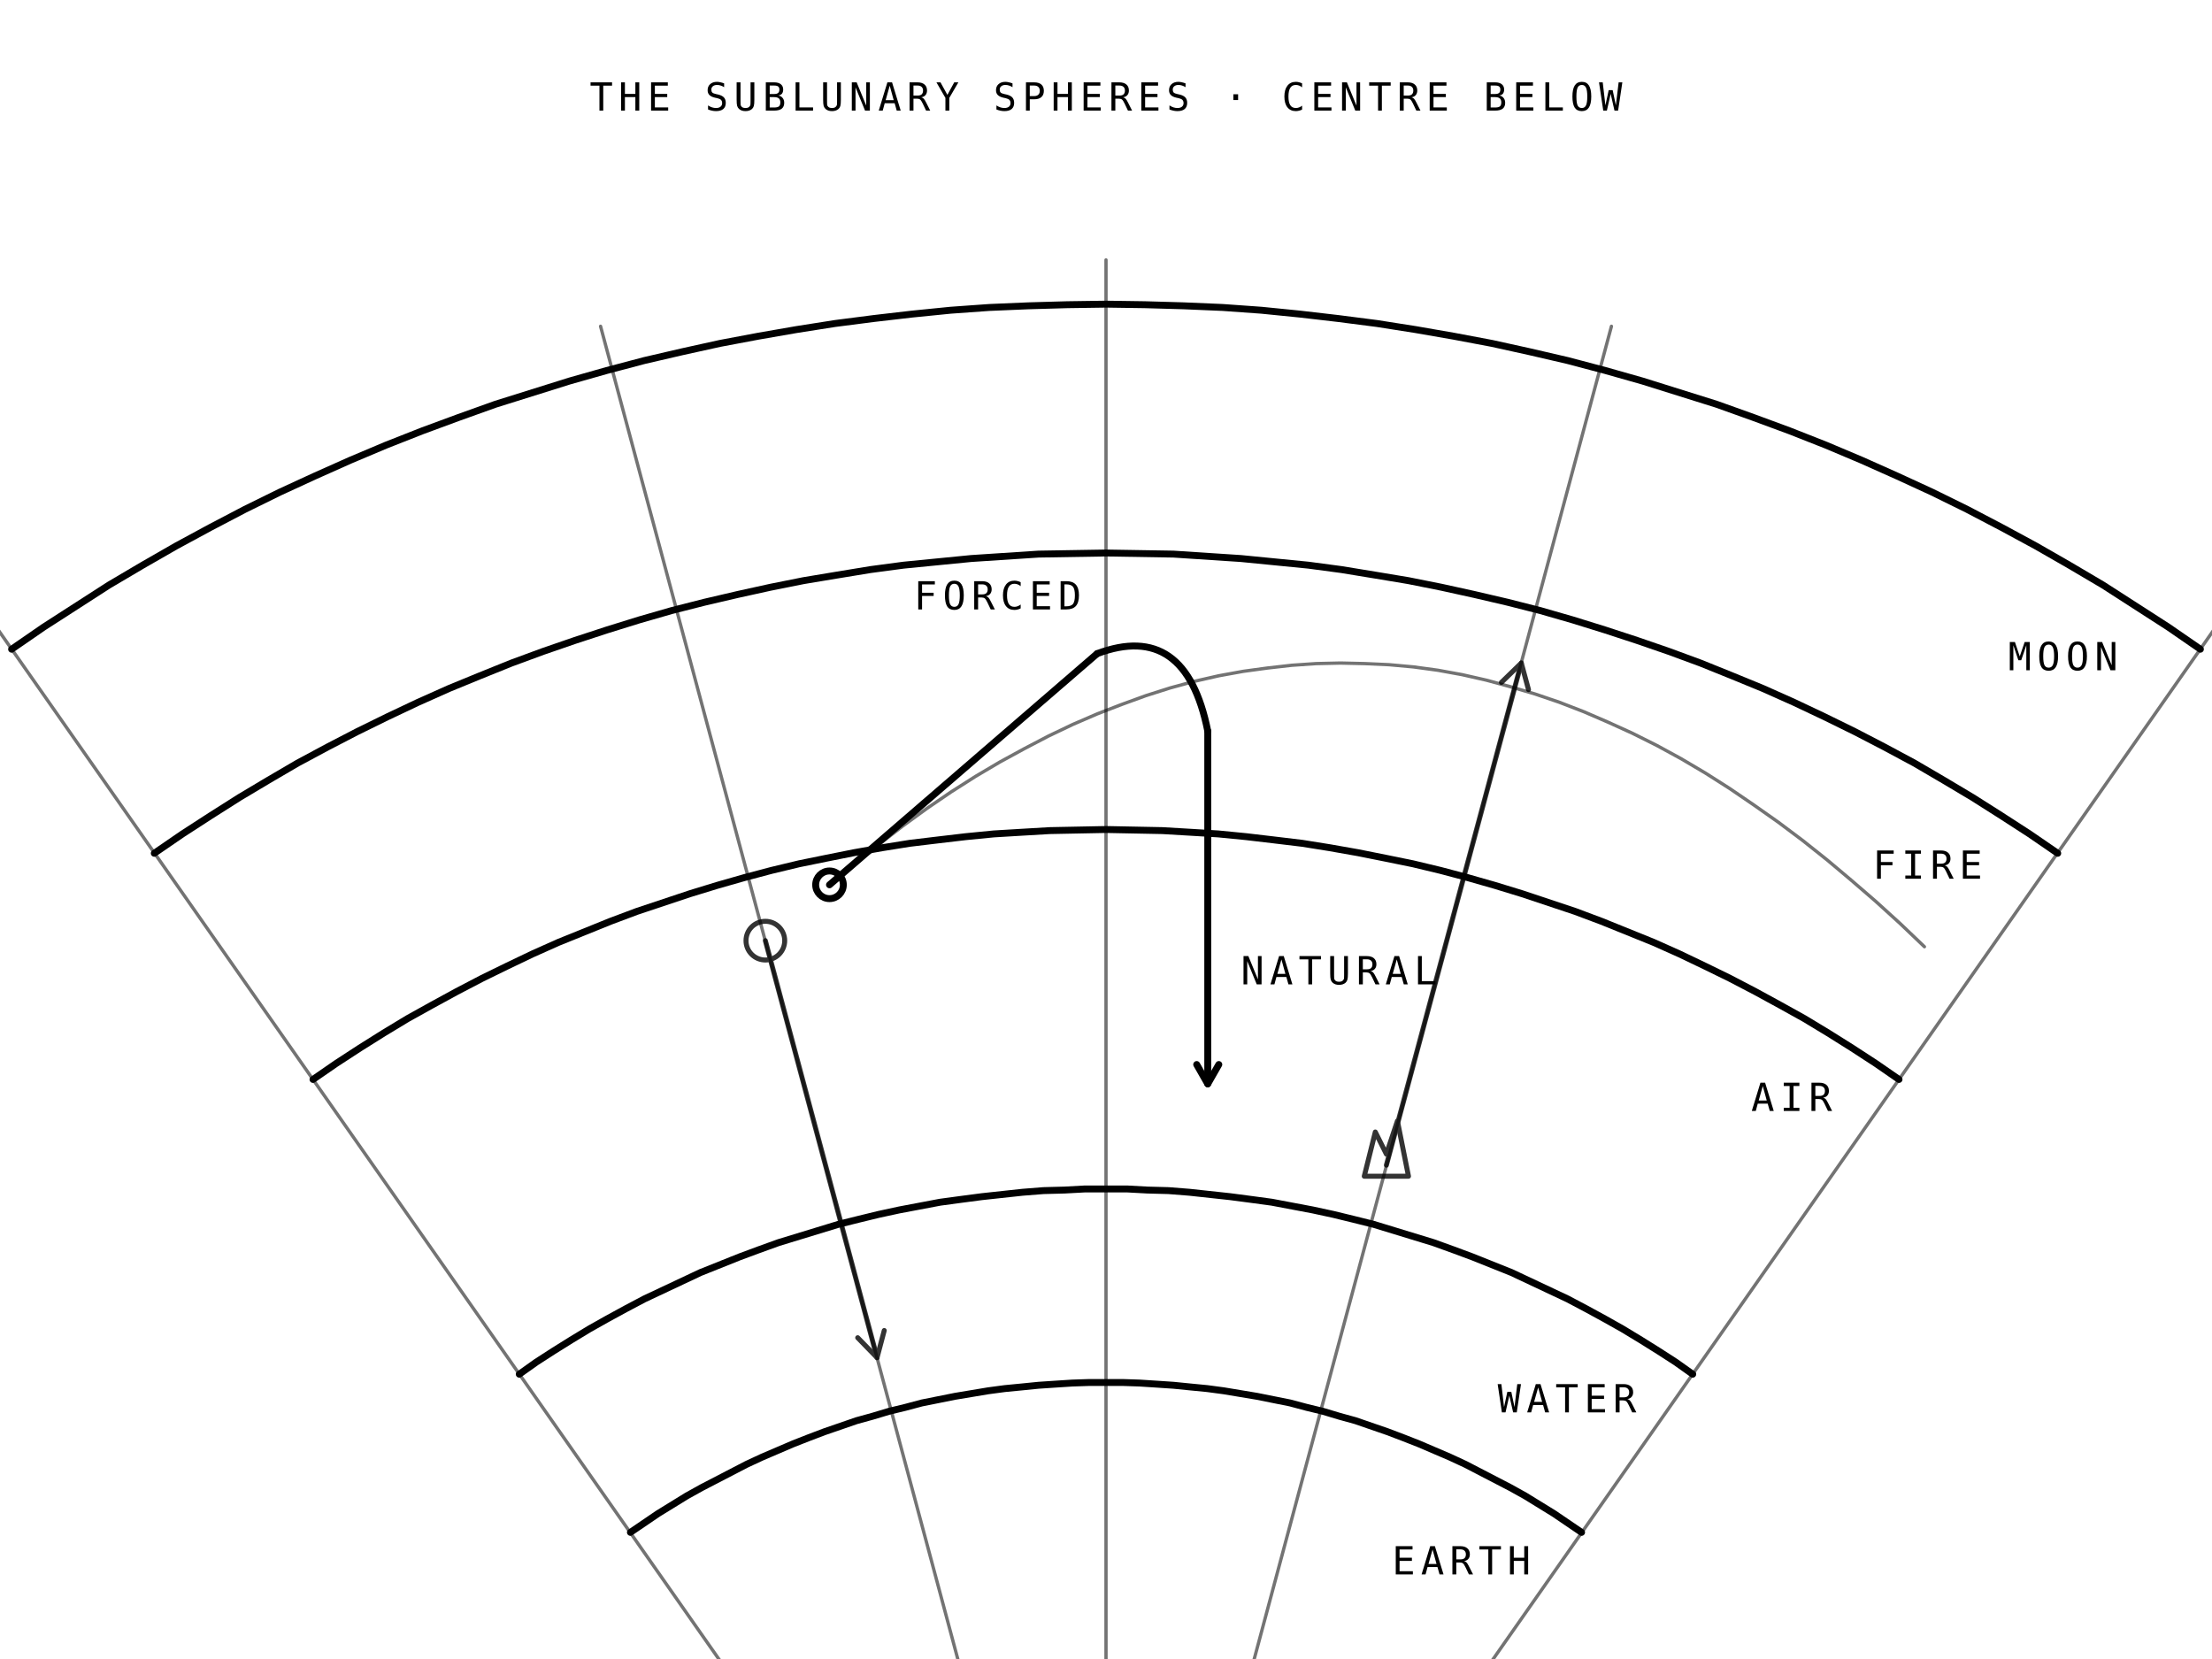
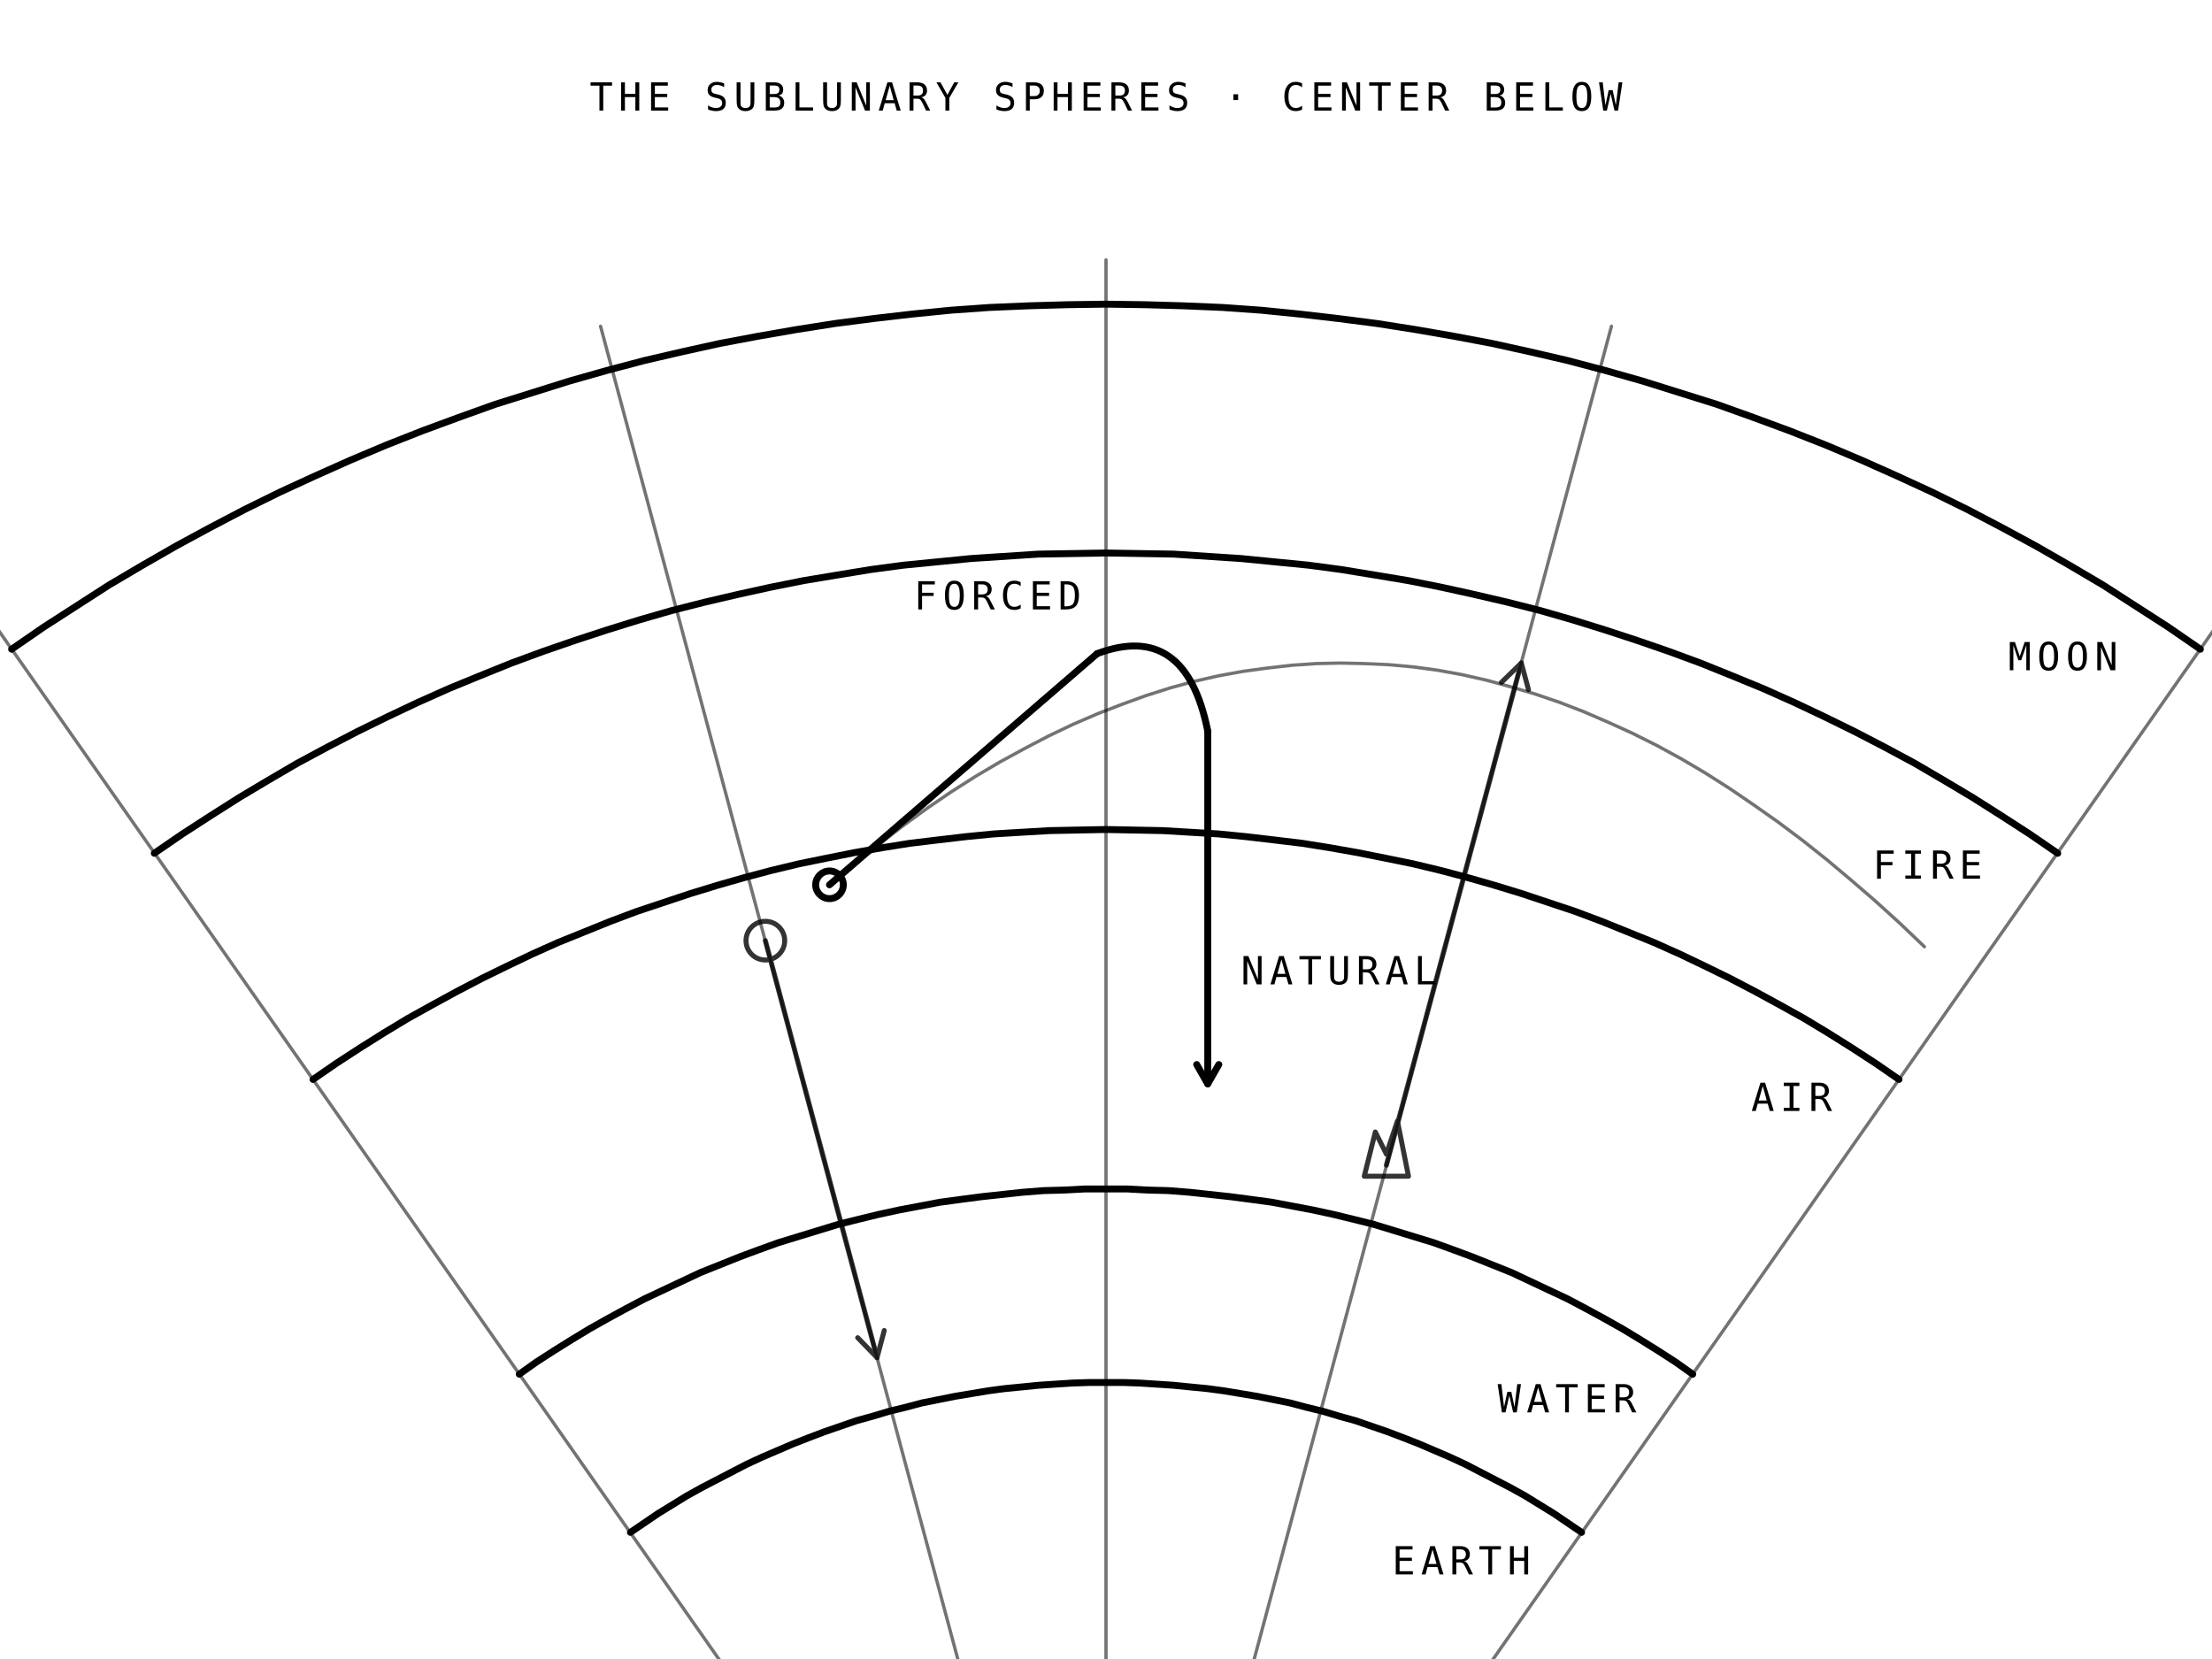
<svg xmlns="http://www.w3.org/2000/svg" viewBox="0 0 400 300" fill="none" stroke="currentColor" stroke-width="1.25" stroke-linecap="round" stroke-linejoin="round" aria-hidden="true">
  <g stroke-width="0.6" opacity="0.55">
    <path pathLength="1" d="M200 400 L-2.5 110.8 M200 400 L108.6 59 M200 400 L200 47 M200 400 L291.4 59 M200 400 L402.5 110.8" />
  </g>
  <g>
    <path pathLength="1" d="M114 277.1 L116.5 275.4 L119 273.7 L121.6 272.1 L124.2 270.5 L126.9 269 L129.6 267.6 L132.3 266.2 L135 264.8 L137.8 263.5 L140.6 262.3 L143.4 261.1 L146.2 260 L149.1 258.9 L152 257.9 L154.9 256.9 L157.8 256.1 L160.8 255.2 L163.7 254.5 L166.7 253.7 L169.7 253.1 L172.7 252.5 L175.7 252 L178.7 251.5 L181.7 251.1 L184.8 250.8 L187.8 250.5 L190.8 250.3 L193.9 250.1 L196.9 250 L200 250 L203.1 250 L206.1 250.1 L209.2 250.3 L212.2 250.5 L215.2 250.8 L218.3 251.1 L221.3 251.5 L224.3 252 L227.3 252.5 L230.3 253.1 L233.3 253.7 L236.3 254.5 L239.2 255.2 L242.2 256.1 L245.1 256.9 L248 257.9 L250.9 258.9 L253.8 260 L256.6 261.1 L259.4 262.3 L262.2 263.5 L265 264.8 L267.7 266.2 L270.4 267.6 L273.1 269 L275.8 270.5 L278.4 272.1 L281 273.7 L283.5 275.4 L286 277.1" />
    <path pathLength="1" d="M93.9 248.5 L97 246.3 L100.1 244.3 L103.3 242.3 L106.6 240.3 L109.8 238.5 L113.1 236.7 L116.5 234.9 L119.9 233.3 L123.3 231.7 L126.7 230.1 L130.2 228.7 L133.7 227.3 L137.2 226 L140.8 224.7 L144.4 223.6 L148 222.5 L151.6 221.4 L155.2 220.5 L158.9 219.6 L162.6 218.8 L166.3 218.1 L170 217.4 L173.7 216.9 L177.5 216.4 L181.2 216 L184.9 215.6 L188.7 215.3 L192.5 215.2 L196.2 215 L200 215 L203.8 215 L207.5 215.2 L211.3 215.3 L215.1 215.6 L218.8 216 L222.5 216.4 L226.3 216.9 L230 217.4 L233.7 218.1 L237.4 218.8 L241.1 219.6 L244.8 220.5 L248.4 221.4 L252 222.5 L255.6 223.6 L259.2 224.7 L262.8 226 L266.3 227.3 L269.8 228.7 L273.3 230.1 L276.7 231.7 L280.1 233.3 L283.5 234.9 L286.9 236.7 L290.2 238.5 L293.4 240.3 L296.7 242.3 L299.9 244.3 L303 246.3 L306.1 248.5" />
    <path pathLength="1" d="M56.6 195.2 L60.8 192.3 L65.1 189.5 L69.4 186.8 L73.7 184.2 L78.2 181.7 L82.6 179.3 L87.2 176.9 L91.7 174.7 L96.3 172.5 L101 170.4 L105.7 168.5 L110.4 166.6 L115.2 164.8 L120 163.2 L124.8 161.6 L129.7 160.1 L134.6 158.7 L139.5 157.4 L144.5 156.2 L149.4 155.2 L154.4 154.2 L159.5 153.3 L164.5 152.5 L169.5 151.9 L174.6 151.3 L179.7 150.8 L184.7 150.5 L189.8 150.2 L194.9 150.1 L200 150 L205.1 150.1 L210.2 150.2 L215.3 150.5 L220.3 150.8 L225.4 151.3 L230.5 151.9 L235.5 152.5 L240.5 153.3 L245.6 154.2 L250.6 155.2 L255.5 156.2 L260.5 157.4 L265.4 158.7 L270.3 160.1 L275.2 161.6 L280 163.2 L284.8 164.8 L289.6 166.6 L294.3 168.5 L299 170.4 L303.7 172.5 L308.3 174.7 L312.8 176.9 L317.4 179.3 L321.8 181.7 L326.3 184.2 L330.6 186.8 L334.9 189.5 L339.2 192.3 L343.4 195.2" />
    <path pathLength="1" d="M27.9 154.3 L33 150.8 L38.1 147.5 L43.3 144.2 L48.5 141.1 L53.8 138 L59.2 135.1 L64.6 132.3 L70.1 129.6 L75.6 127 L81.2 124.5 L86.8 122.2 L92.5 119.9 L98.2 117.8 L104 115.8 L109.8 113.9 L115.6 112.1 L121.5 110.4 L127.4 108.9 L133.4 107.5 L139.3 106.2 L145.3 105 L151.3 104 L157.4 103 L163.4 102.2 L169.5 101.6 L175.6 101 L181.7 100.6 L187.8 100.2 L193.9 100.1 L200 100 L206.1 100.1 L212.2 100.2 L218.3 100.6 L224.4 101 L230.5 101.6 L236.6 102.2 L242.6 103 L248.7 104 L254.7 105 L260.7 106.2 L266.6 107.5 L272.6 108.9 L278.5 110.4 L284.4 112.1 L290.2 113.9 L296 115.8 L301.8 117.8 L307.5 119.9 L313.2 122.2 L318.8 124.5 L324.4 127 L329.9 129.6 L335.4 132.3 L340.8 135.1 L346.2 138 L351.5 141.1 L356.7 144.2 L361.9 147.5 L367 150.8 L372.1 154.3" />
    <path pathLength="1" d="M2.1 117.4 L7.9 113.4 L13.8 109.6 L19.7 105.8 L25.8 102.2 L31.9 98.7 L38 95.4 L44.3 92.1 L50.6 89 L56.9 86.1 L63.4 83.2 L69.8 80.5 L76.4 77.9 L82.9 75.5 L89.6 73.1 L96.3 71 L103 68.9 L109.7 67 L116.5 65.2 L123.4 63.6 L130.2 62.1 L137.1 60.8 L144 59.6 L151 58.5 L158 57.6 L164.9 56.8 L171.9 56.1 L178.9 55.6 L186 55.3 L193 55.1 L200 55 L207 55.1 L214 55.3 L221.1 55.6 L228.1 56.1 L235.1 56.8 L242 57.6 L249 58.5 L256 59.6 L262.9 60.8 L269.8 62.1 L276.6 63.6 L283.5 65.2 L290.3 67 L297 68.9 L303.7 71 L310.4 73.1 L317.1 75.5 L323.6 77.9 L330.2 80.5 L336.6 83.2 L343.1 86.1 L349.4 89 L355.7 92.1 L362 95.4 L368.1 98.7 L374.2 102.2 L380.3 105.8 L386.2 109.6 L392.1 113.4 L397.9 117.4" />
  </g>
  <g stroke-width="0.9" opacity="0.8">
    <path pathLength="1" d="M138.4 170.1 L158.6 245.5" />
    <path pathLength="1" d="M155.1 241.9 L158.6 245.5 L159.9 240.6" />
    <path pathLength="1" d="M134.9 170.1 a3.5 3.5 0 1 0 7 0 a3.5 3.5 0 1 0 -7 0" />
    <path pathLength="1" d="M250.7 210.7 L275.1 119.9" />
    <path pathLength="1" d="M276.4 124.7 L275.1 119.9 L271.5 123.4" />
    <path pathLength="1" d="M246.7 212.7 L248.7 204.7 L250.7 208.7 L252.7 202.7 L254.7 212.7 Z" />
  </g>
  <g stroke-width="0.6" opacity="0.55">
    <path pathLength="1" d="M150 160 L154.4 156.3 L158.8 152.8 L163.2 149.4 L167.6 146.2 L172 143.2 L176.4 140.4 L180.8 137.8 L185.2 135.4 L189.6 133.1 L194 131 L198.4 129.1 L202.8 127.4 L207.2 125.8 L211.6 124.4 L216 123.2 L220.4 122.2 L224.8 121.4 L229.2 120.8 L233.6 120.3 L238 120 L242.4 119.9 L246.8 120 L251.2 120.2 L255.6 120.6 L260 121.2 L264.4 122 L268.8 123 L273.2 124.2 L277.6 125.5 L282 127 L286.4 128.7 L290.8 130.6 L295.2 132.6 L299.6 134.8 L304 137.2 L308.4 139.8 L312.8 142.6 L317.2 145.6 L321.6 148.7 L326 152 L330.4 155.5 L334.8 159.2 L339.2 163 L343.6 167 L348 171.2" />
  </g>
  <g>
    <path pathLength="1" d="M150 160 L198.4 118.2" />
    <path pathLength="1" d="M198.4 118.2 Q214.4 112.2 218.4 132.2" />
    <path pathLength="1" d="M218.4 132.2 L218.4 196" />
    <path pathLength="1" d="M216.4 192.5 L218.4 196 L220.4 192.5" />
    <path pathLength="1" d="M147.5 160 a2.5 2.5 0 1 0 5 0 a2.5 2.5 0 1 0 -5 0" />
  </g>
  <g>
    <text x="276.8" y="284.7" font-size="7" text-anchor="end" fill="currentColor" stroke="none" font-family="ui-monospace, monospace" letter-spacing="1">EARTH</text>
    <text x="295.9" y="255.4" font-size="7" text-anchor="end" fill="currentColor" stroke="none" font-family="ui-monospace, monospace" letter-spacing="1">WATER</text>
    <text x="331.3" y="200.9" font-size="7" text-anchor="end" fill="currentColor" stroke="none" font-family="ui-monospace, monospace" letter-spacing="1">AIR</text>
    <text x="358.5" y="158.9" font-size="7" text-anchor="end" fill="currentColor" stroke="none" font-family="ui-monospace, monospace" letter-spacing="1">FIRE</text>
    <text x="383" y="121.2" font-size="7" text-anchor="end" fill="currentColor" stroke="none" font-family="ui-monospace, monospace" letter-spacing="1">MOON</text>
-     <text x="200" y="20" font-size="7" text-anchor="middle" fill="currentColor" stroke="none" font-family="ui-monospace, monospace" letter-spacing="1">THE SUBLUNARY SPHERES · CENTRE BELOW</text>
+     <text x="200" y="20" font-size="7" text-anchor="middle" fill="currentColor" stroke="none" font-family="ui-monospace, monospace" letter-spacing="1">THE SUBLUNARY SPHERES · CENTER BELOW</text>
    <text x="180.4" y="110.2" font-size="7" text-anchor="middle" fill="currentColor" stroke="none" font-family="ui-monospace, monospace" letter-spacing="1">FORCED</text>
    <text x="224.4" y="178" font-size="7" text-anchor="start" fill="currentColor" stroke="none" font-family="ui-monospace, monospace" letter-spacing="1">NATURAL</text>
  </g>
</svg>
